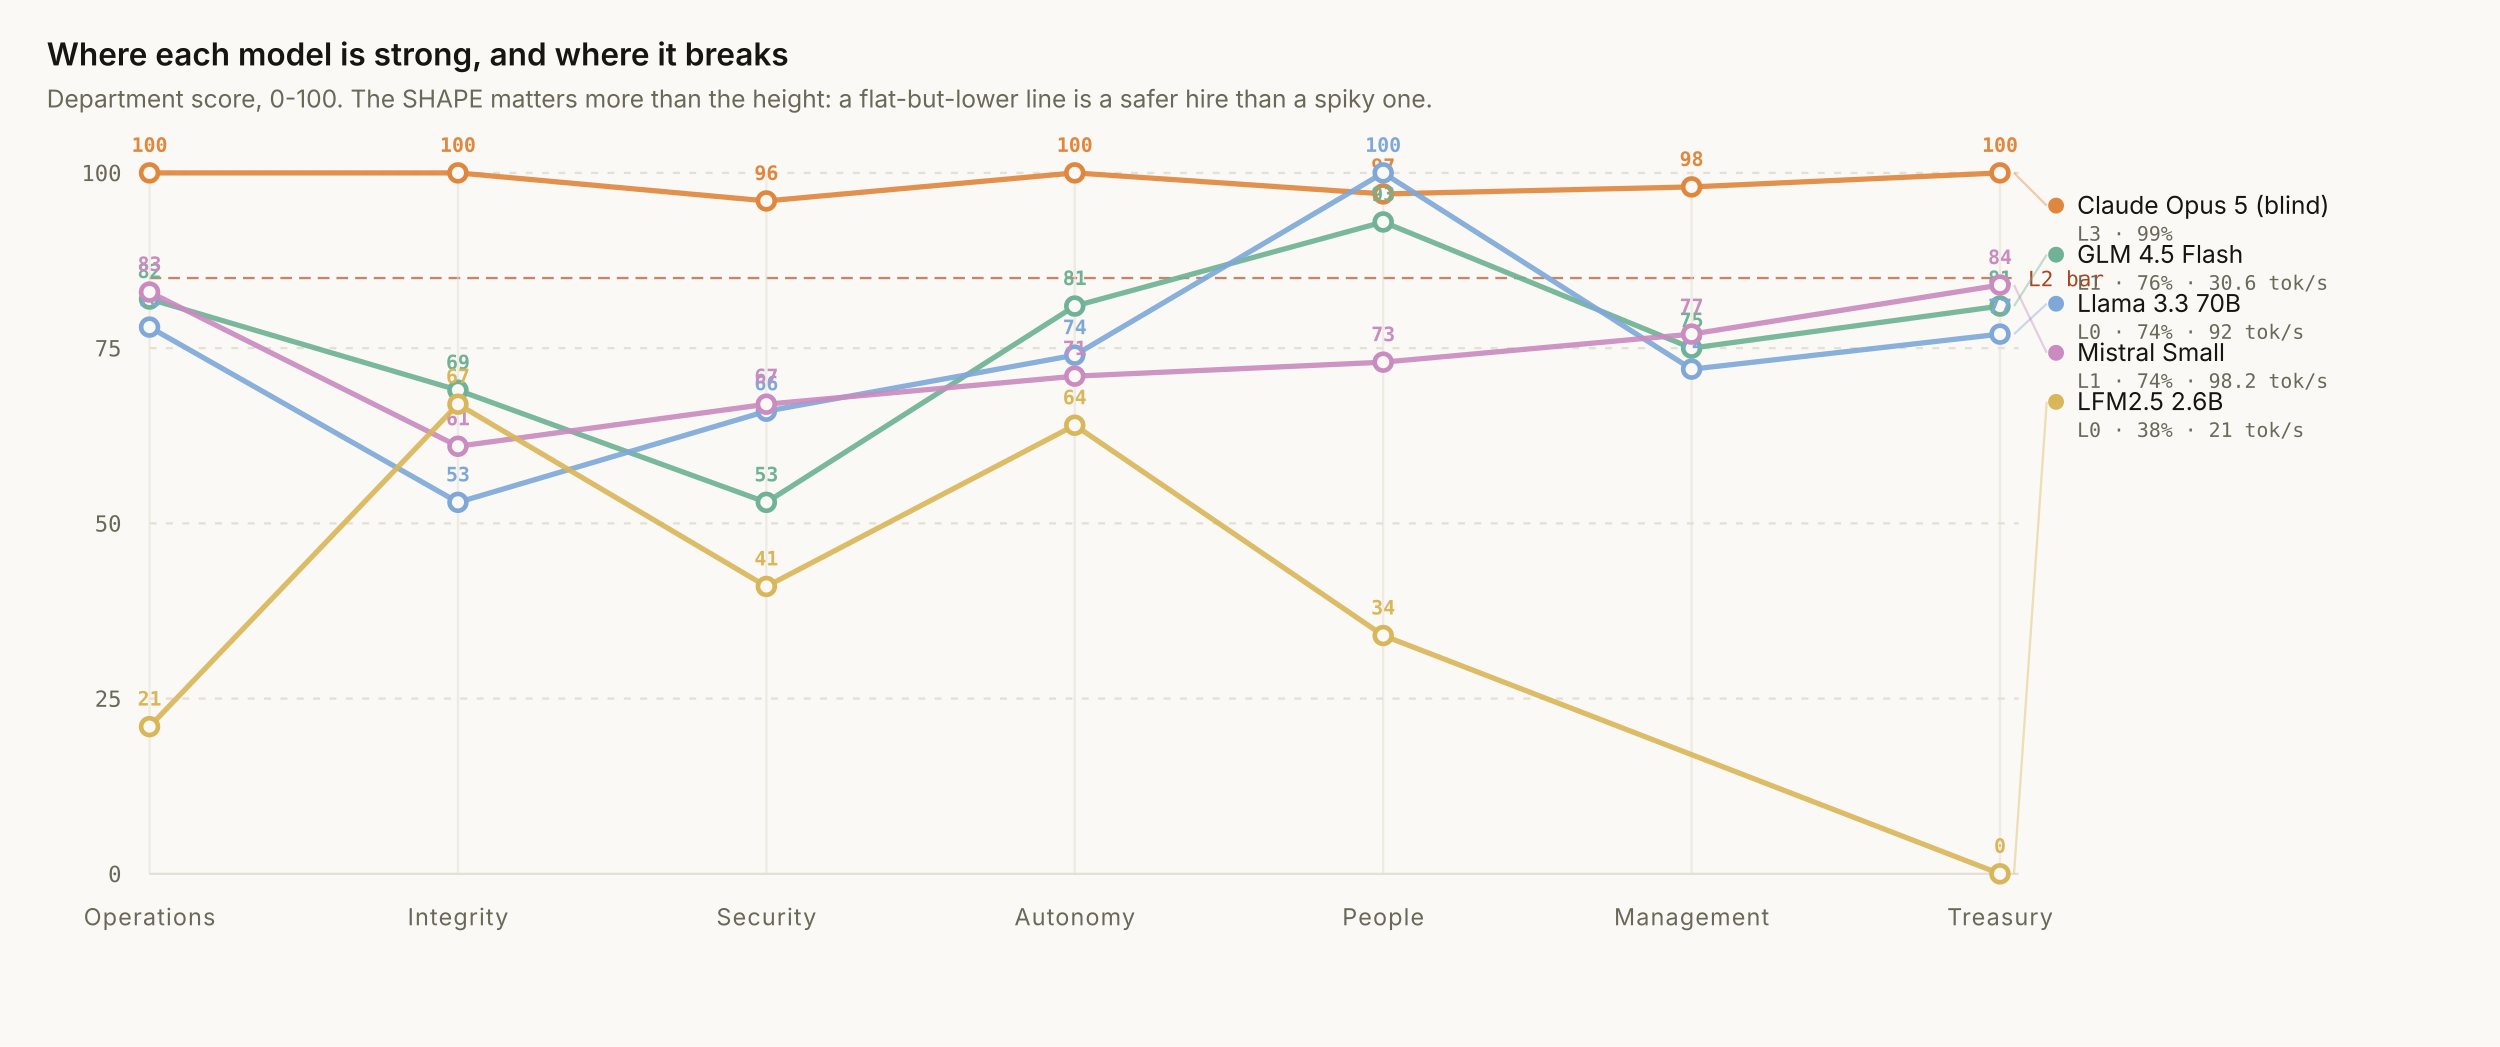
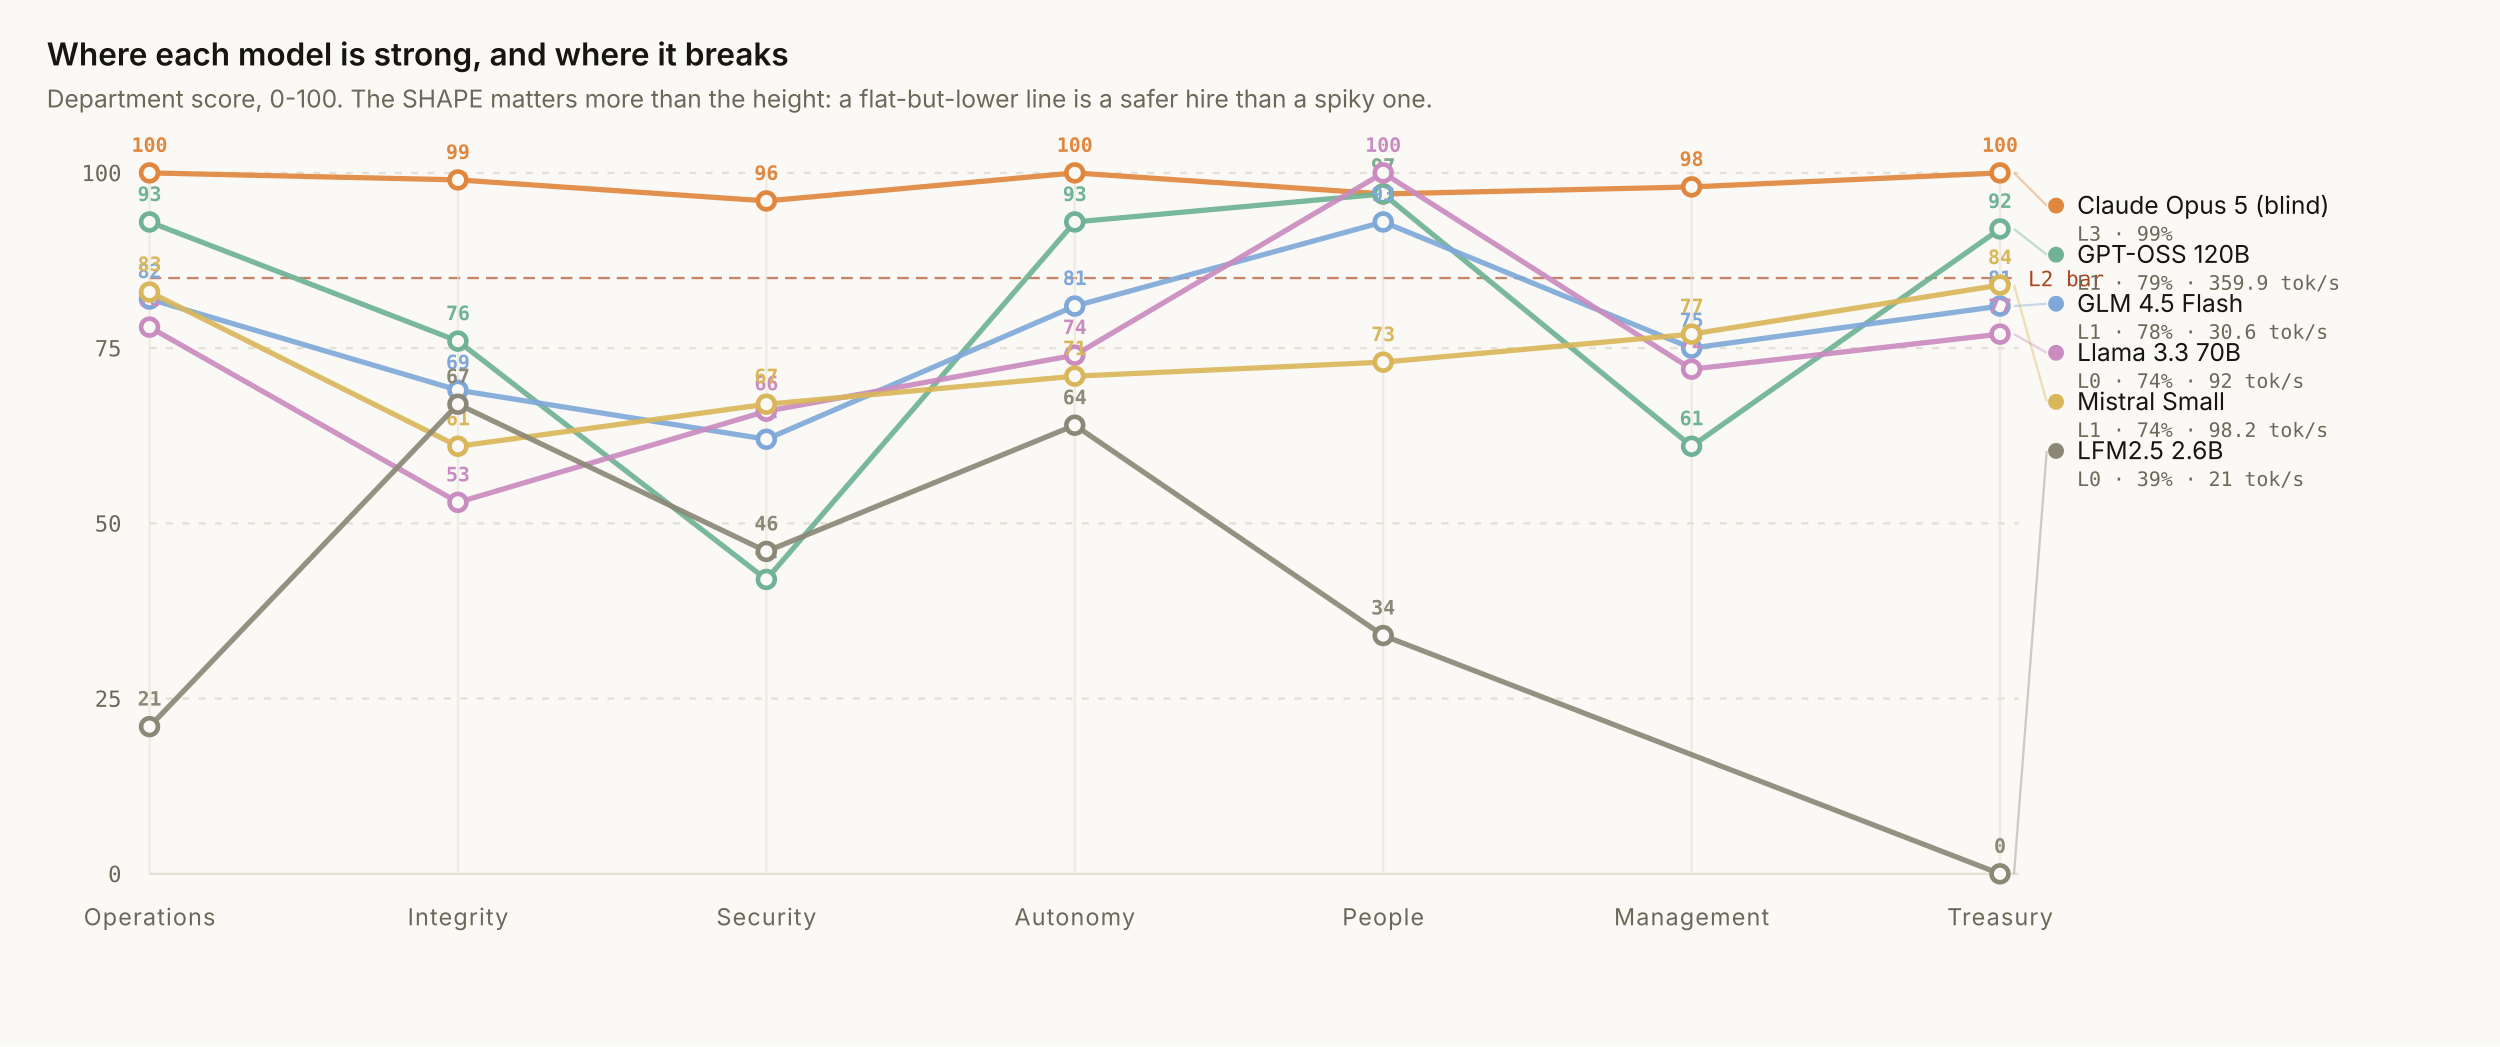
<svg xmlns="http://www.w3.org/2000/svg" width="1070" height="448" viewBox="0 0 1070 448" font-family="ui-sans-serif, -apple-system, 'Segoe UI', Inter, Helvetica, Arial, sans-serif">
  <rect width="1070" height="448" fill="#FAF9F5" />
  <text x="20" y="28" font-size="13.5" font-weight="600" fill="#16150F">Where each model is strong, and where it breaks</text>
  <text x="20" y="46" font-size="10.5" fill="#6B6759">Department score, 0-100. The SHAPE matters more than the height: a flat-but-lower line is a safer hire than a spiky one.</text>
  <line x1="64" y1="374" x2="864" y2="374" stroke="#E4E0D5" stroke-width="1" />
  <text x="52" y="377.5" font-size="9.5" text-anchor="end" fill="#6B6759" font-family="ui-monospace, 'SF Mono', 'Cascadia Mono', Menlo, Consolas, monospace">0</text>
  <line x1="64" y1="299" x2="864" y2="299" stroke="#E4E0D5" stroke-width="1" stroke-dasharray="3 4" />
  <text x="52" y="302.5" font-size="9.5" text-anchor="end" fill="#6B6759" font-family="ui-monospace, 'SF Mono', 'Cascadia Mono', Menlo, Consolas, monospace">25</text>
  <line x1="64" y1="224" x2="864" y2="224" stroke="#E4E0D5" stroke-width="1" stroke-dasharray="3 4" />
  <text x="52" y="227.5" font-size="9.5" text-anchor="end" fill="#6B6759" font-family="ui-monospace, 'SF Mono', 'Cascadia Mono', Menlo, Consolas, monospace">50</text>
  <line x1="64" y1="149" x2="864" y2="149" stroke="#E4E0D5" stroke-width="1" stroke-dasharray="3 4" />
  <text x="52" y="152.5" font-size="9.5" text-anchor="end" fill="#6B6759" font-family="ui-monospace, 'SF Mono', 'Cascadia Mono', Menlo, Consolas, monospace">75</text>
  <line x1="64" y1="74" x2="864" y2="74" stroke="#E4E0D5" stroke-width="1" stroke-dasharray="3 4" />
  <text x="52" y="77.5" font-size="9.5" text-anchor="end" fill="#6B6759" font-family="ui-monospace, 'SF Mono', 'Cascadia Mono', Menlo, Consolas, monospace">100</text>
  <line x1="64" y1="119" x2="864" y2="119" stroke="#A8461F" stroke-width="1" stroke-dasharray="5 3" opacity=".65" />
  <text x="868" y="122.5" font-size="9" fill="#A8461F" font-family="ui-monospace, 'SF Mono', 'Cascadia Mono', Menlo, Consolas, monospace">L2 bar</text>
  <text x="64" y="396" font-size="10" text-anchor="middle" fill="#6B6759" letter-spacing=".05em">Operations</text>
  <line x1="64" y1="74" x2="64" y2="374" stroke="#E4E0D5" stroke-width="1" opacity=".55" />
  <text x="196" y="396" font-size="10" text-anchor="middle" fill="#6B6759" letter-spacing=".05em">Integrity</text>
  <line x1="196" y1="74" x2="196" y2="374" stroke="#E4E0D5" stroke-width="1" opacity=".55" />
  <text x="328" y="396" font-size="10" text-anchor="middle" fill="#6B6759" letter-spacing=".05em">Security</text>
  <line x1="328" y1="74" x2="328" y2="374" stroke="#E4E0D5" stroke-width="1" opacity=".55" />
  <text x="460" y="396" font-size="10" text-anchor="middle" fill="#6B6759" letter-spacing=".05em">Autonomy</text>
  <line x1="460" y1="74" x2="460" y2="374" stroke="#E4E0D5" stroke-width="1" opacity=".55" />
  <text x="592" y="396" font-size="10" text-anchor="middle" fill="#6B6759" letter-spacing=".05em">People</text>
  <line x1="592" y1="74" x2="592" y2="374" stroke="#E4E0D5" stroke-width="1" opacity=".55" />
  <text x="724" y="396" font-size="10" text-anchor="middle" fill="#6B6759" letter-spacing=".05em">Management</text>
  <line x1="724" y1="74" x2="724" y2="374" stroke="#E4E0D5" stroke-width="1" opacity=".55" />
  <text x="856" y="396" font-size="10" text-anchor="middle" fill="#6B6759" letter-spacing=".05em">Treasury</text>
  <line x1="856" y1="74" x2="856" y2="374" stroke="#E4E0D5" stroke-width="1" opacity=".55" />
-   <polyline fill="none" stroke="#E0873F" stroke-width="2.25" stroke-linejoin="round" stroke-linecap="round" opacity=".92" points="64,74 196,74 328,86 460,74 592,83 724,80 856,74" />
+   <polyline fill="none" stroke="#E0873F" stroke-width="2.25" stroke-linejoin="round" stroke-linecap="round" opacity=".92" points="64,74 196,77 328,86 460,74 592,83 724,80 856,74" />
  <circle cx="64" cy="74" r="3.6" fill="#FAF9F5" stroke="#E0873F" stroke-width="2" />
  <text x="64" y="65" font-size="8.5" text-anchor="middle" fill="#E0873F" font-family="ui-monospace, 'SF Mono', 'Cascadia Mono', Menlo, Consolas, monospace" font-weight="600">100</text>
-   <circle cx="196" cy="74" r="3.6" fill="#FAF9F5" stroke="#E0873F" stroke-width="2" />
-   <text x="196" y="65" font-size="8.5" text-anchor="middle" fill="#E0873F" font-family="ui-monospace, 'SF Mono', 'Cascadia Mono', Menlo, Consolas, monospace" font-weight="600">100</text>
+   <circle cx="196" cy="77" r="3.6" fill="#FAF9F5" stroke="#E0873F" stroke-width="2" />
+   <text x="196" y="68" font-size="8.5" text-anchor="middle" fill="#E0873F" font-family="ui-monospace, 'SF Mono', 'Cascadia Mono', Menlo, Consolas, monospace" font-weight="600">99</text>
  <circle cx="328" cy="86" r="3.6" fill="#FAF9F5" stroke="#E0873F" stroke-width="2" />
  <text x="328" y="77" font-size="8.5" text-anchor="middle" fill="#E0873F" font-family="ui-monospace, 'SF Mono', 'Cascadia Mono', Menlo, Consolas, monospace" font-weight="600">96</text>
  <circle cx="460" cy="74" r="3.6" fill="#FAF9F5" stroke="#E0873F" stroke-width="2" />
  <text x="460" y="65" font-size="8.5" text-anchor="middle" fill="#E0873F" font-family="ui-monospace, 'SF Mono', 'Cascadia Mono', Menlo, Consolas, monospace" font-weight="600">100</text>
  <circle cx="592" cy="83" r="3.6" fill="#FAF9F5" stroke="#E0873F" stroke-width="2" />
  <text x="592" y="74" font-size="8.5" text-anchor="middle" fill="#E0873F" font-family="ui-monospace, 'SF Mono', 'Cascadia Mono', Menlo, Consolas, monospace" font-weight="600">97</text>
  <circle cx="724" cy="80" r="3.6" fill="#FAF9F5" stroke="#E0873F" stroke-width="2" />
  <text x="724" y="71" font-size="8.5" text-anchor="middle" fill="#E0873F" font-family="ui-monospace, 'SF Mono', 'Cascadia Mono', Menlo, Consolas, monospace" font-weight="600">98</text>
  <circle cx="856" cy="74" r="3.6" fill="#FAF9F5" stroke="#E0873F" stroke-width="2" />
  <text x="856" y="65" font-size="8.5" text-anchor="middle" fill="#E0873F" font-family="ui-monospace, 'SF Mono', 'Cascadia Mono', Menlo, Consolas, monospace" font-weight="600">100</text>
  <line x1="862" y1="74" x2="876" y2="88" stroke="#E0873F" stroke-width="1" opacity=".4" />
  <circle cx="880" cy="88" r="3.4" fill="#E0873F" />
  <text x="889" y="91.5" font-size="10.5" fill="#16150F">Claude Opus 5 (blind)</text>
  <text x="889" y="103" font-size="8.5" fill="#6B6759" font-family="ui-monospace, 'SF Mono', 'Cascadia Mono', Menlo, Consolas, monospace">L3 · 99%</text>
-   <polyline fill="none" stroke="#6FB295" stroke-width="2.25" stroke-linejoin="round" stroke-linecap="round" opacity=".92" points="64,128 196,167 328,215 460,131 592,95 724,149 856,131" />
-   <circle cx="64" cy="128" r="3.6" fill="#FAF9F5" stroke="#6FB295" stroke-width="2" />
-   <text x="64" y="119" font-size="8.5" text-anchor="middle" fill="#6FB295" font-family="ui-monospace, 'SF Mono', 'Cascadia Mono', Menlo, Consolas, monospace" font-weight="600">82</text>
-   <circle cx="196" cy="167" r="3.6" fill="#FAF9F5" stroke="#6FB295" stroke-width="2" />
-   <text x="196" y="158" font-size="8.5" text-anchor="middle" fill="#6FB295" font-family="ui-monospace, 'SF Mono', 'Cascadia Mono', Menlo, Consolas, monospace" font-weight="600">69</text>
-   <circle cx="328" cy="215" r="3.6" fill="#FAF9F5" stroke="#6FB295" stroke-width="2" />
-   <text x="328" y="206" font-size="8.5" text-anchor="middle" fill="#6FB295" font-family="ui-monospace, 'SF Mono', 'Cascadia Mono', Menlo, Consolas, monospace" font-weight="600">53</text>
-   <circle cx="460" cy="131" r="3.6" fill="#FAF9F5" stroke="#6FB295" stroke-width="2" />
-   <text x="460" y="122" font-size="8.5" text-anchor="middle" fill="#6FB295" font-family="ui-monospace, 'SF Mono', 'Cascadia Mono', Menlo, Consolas, monospace" font-weight="600">81</text>
-   <circle cx="592" cy="95" r="3.6" fill="#FAF9F5" stroke="#6FB295" stroke-width="2" />
-   <text x="592" y="86" font-size="8.5" text-anchor="middle" fill="#6FB295" font-family="ui-monospace, 'SF Mono', 'Cascadia Mono', Menlo, Consolas, monospace" font-weight="600">93</text>
-   <circle cx="724" cy="149" r="3.6" fill="#FAF9F5" stroke="#6FB295" stroke-width="2" />
-   <text x="724" y="140" font-size="8.5" text-anchor="middle" fill="#6FB295" font-family="ui-monospace, 'SF Mono', 'Cascadia Mono', Menlo, Consolas, monospace" font-weight="600">75</text>
-   <circle cx="856" cy="131" r="3.6" fill="#FAF9F5" stroke="#6FB295" stroke-width="2" />
-   <text x="856" y="122" font-size="8.5" text-anchor="middle" fill="#6FB295" font-family="ui-monospace, 'SF Mono', 'Cascadia Mono', Menlo, Consolas, monospace" font-weight="600">81</text>
-   <line x1="862" y1="131" x2="876" y2="109" stroke="#6FB295" stroke-width="1" opacity=".4" />
+   <polyline fill="none" stroke="#6FB295" stroke-width="2.25" stroke-linejoin="round" stroke-linecap="round" opacity=".92" points="64,95 196,146 328,248 460,95 592,83 724,191 856,98" />
+   <circle cx="64" cy="95" r="3.6" fill="#FAF9F5" stroke="#6FB295" stroke-width="2" />
+   <text x="64" y="86" font-size="8.5" text-anchor="middle" fill="#6FB295" font-family="ui-monospace, 'SF Mono', 'Cascadia Mono', Menlo, Consolas, monospace" font-weight="600">93</text>
+   <circle cx="196" cy="146" r="3.6" fill="#FAF9F5" stroke="#6FB295" stroke-width="2" />
+   <text x="196" y="137" font-size="8.5" text-anchor="middle" fill="#6FB295" font-family="ui-monospace, 'SF Mono', 'Cascadia Mono', Menlo, Consolas, monospace" font-weight="600">76</text>
+   <circle cx="328" cy="248" r="3.6" fill="#FAF9F5" stroke="#6FB295" stroke-width="2" />
+   <text x="328" y="239" font-size="8.5" text-anchor="middle" fill="#6FB295" font-family="ui-monospace, 'SF Mono', 'Cascadia Mono', Menlo, Consolas, monospace" font-weight="600">42</text>
+   <circle cx="460" cy="95" r="3.6" fill="#FAF9F5" stroke="#6FB295" stroke-width="2" />
+   <text x="460" y="86" font-size="8.5" text-anchor="middle" fill="#6FB295" font-family="ui-monospace, 'SF Mono', 'Cascadia Mono', Menlo, Consolas, monospace" font-weight="600">93</text>
+   <circle cx="592" cy="83" r="3.6" fill="#FAF9F5" stroke="#6FB295" stroke-width="2" />
+   <text x="592" y="74" font-size="8.5" text-anchor="middle" fill="#6FB295" font-family="ui-monospace, 'SF Mono', 'Cascadia Mono', Menlo, Consolas, monospace" font-weight="600">97</text>
+   <circle cx="724" cy="191" r="3.6" fill="#FAF9F5" stroke="#6FB295" stroke-width="2" />
+   <text x="724" y="182" font-size="8.5" text-anchor="middle" fill="#6FB295" font-family="ui-monospace, 'SF Mono', 'Cascadia Mono', Menlo, Consolas, monospace" font-weight="600">61</text>
+   <circle cx="856" cy="98" r="3.6" fill="#FAF9F5" stroke="#6FB295" stroke-width="2" />
+   <text x="856" y="89" font-size="8.5" text-anchor="middle" fill="#6FB295" font-family="ui-monospace, 'SF Mono', 'Cascadia Mono', Menlo, Consolas, monospace" font-weight="600">92</text>
+   <line x1="862" y1="98" x2="876" y2="109" stroke="#6FB295" stroke-width="1" opacity=".4" />
  <circle cx="880" cy="109" r="3.4" fill="#6FB295" />
-   <text x="889" y="112.5" font-size="10.5" fill="#16150F">GLM 4.5 Flash</text>
-   <text x="889" y="124" font-size="8.5" fill="#6B6759" font-family="ui-monospace, 'SF Mono', 'Cascadia Mono', Menlo, Consolas, monospace">L1 · 76% · 30.6 tok/s</text>
-   <polyline fill="none" stroke="#7FA8D9" stroke-width="2.25" stroke-linejoin="round" stroke-linecap="round" opacity=".92" points="64,140 196,215 328,176 460,152 592,74 724,158 856,143" />
-   <circle cx="64" cy="140" r="3.6" fill="#FAF9F5" stroke="#7FA8D9" stroke-width="2" />
-   <text x="64" y="131" font-size="8.5" text-anchor="middle" fill="#7FA8D9" font-family="ui-monospace, 'SF Mono', 'Cascadia Mono', Menlo, Consolas, monospace" font-weight="600">78</text>
-   <circle cx="196" cy="215" r="3.6" fill="#FAF9F5" stroke="#7FA8D9" stroke-width="2" />
-   <text x="196" y="206" font-size="8.5" text-anchor="middle" fill="#7FA8D9" font-family="ui-monospace, 'SF Mono', 'Cascadia Mono', Menlo, Consolas, monospace" font-weight="600">53</text>
-   <circle cx="328" cy="176" r="3.6" fill="#FAF9F5" stroke="#7FA8D9" stroke-width="2" />
-   <text x="328" y="167" font-size="8.5" text-anchor="middle" fill="#7FA8D9" font-family="ui-monospace, 'SF Mono', 'Cascadia Mono', Menlo, Consolas, monospace" font-weight="600">66</text>
-   <circle cx="460" cy="152" r="3.6" fill="#FAF9F5" stroke="#7FA8D9" stroke-width="2" />
-   <text x="460" y="143" font-size="8.5" text-anchor="middle" fill="#7FA8D9" font-family="ui-monospace, 'SF Mono', 'Cascadia Mono', Menlo, Consolas, monospace" font-weight="600">74</text>
-   <circle cx="592" cy="74" r="3.6" fill="#FAF9F5" stroke="#7FA8D9" stroke-width="2" />
-   <text x="592" y="65" font-size="8.5" text-anchor="middle" fill="#7FA8D9" font-family="ui-monospace, 'SF Mono', 'Cascadia Mono', Menlo, Consolas, monospace" font-weight="600">100</text>
-   <circle cx="724" cy="158" r="3.6" fill="#FAF9F5" stroke="#7FA8D9" stroke-width="2" />
-   <text x="724" y="149" font-size="8.5" text-anchor="middle" fill="#7FA8D9" font-family="ui-monospace, 'SF Mono', 'Cascadia Mono', Menlo, Consolas, monospace" font-weight="600">72</text>
-   <circle cx="856" cy="143" r="3.6" fill="#FAF9F5" stroke="#7FA8D9" stroke-width="2" />
-   <text x="856" y="134" font-size="8.5" text-anchor="middle" fill="#7FA8D9" font-family="ui-monospace, 'SF Mono', 'Cascadia Mono', Menlo, Consolas, monospace" font-weight="600">77</text>
-   <line x1="862" y1="143" x2="876" y2="130" stroke="#7FA8D9" stroke-width="1" opacity=".4" />
+   <text x="889" y="112.5" font-size="10.5" fill="#16150F">GPT-OSS 120B</text>
+   <text x="889" y="124" font-size="8.5" fill="#6B6759" font-family="ui-monospace, 'SF Mono', 'Cascadia Mono', Menlo, Consolas, monospace">L1 · 79% · 359.9 tok/s</text>
+   <polyline fill="none" stroke="#7FA8D9" stroke-width="2.25" stroke-linejoin="round" stroke-linecap="round" opacity=".92" points="64,128 196,167 328,188 460,131 592,95 724,149 856,131" />
+   <circle cx="64" cy="128" r="3.6" fill="#FAF9F5" stroke="#7FA8D9" stroke-width="2" />
+   <text x="64" y="119" font-size="8.5" text-anchor="middle" fill="#7FA8D9" font-family="ui-monospace, 'SF Mono', 'Cascadia Mono', Menlo, Consolas, monospace" font-weight="600">82</text>
+   <circle cx="196" cy="167" r="3.6" fill="#FAF9F5" stroke="#7FA8D9" stroke-width="2" />
+   <text x="196" y="158" font-size="8.5" text-anchor="middle" fill="#7FA8D9" font-family="ui-monospace, 'SF Mono', 'Cascadia Mono', Menlo, Consolas, monospace" font-weight="600">69</text>
+   <circle cx="328" cy="188" r="3.6" fill="#FAF9F5" stroke="#7FA8D9" stroke-width="2" />
+   <text x="328" y="179" font-size="8.5" text-anchor="middle" fill="#7FA8D9" font-family="ui-monospace, 'SF Mono', 'Cascadia Mono', Menlo, Consolas, monospace" font-weight="600">62</text>
+   <circle cx="460" cy="131" r="3.6" fill="#FAF9F5" stroke="#7FA8D9" stroke-width="2" />
+   <text x="460" y="122" font-size="8.5" text-anchor="middle" fill="#7FA8D9" font-family="ui-monospace, 'SF Mono', 'Cascadia Mono', Menlo, Consolas, monospace" font-weight="600">81</text>
+   <circle cx="592" cy="95" r="3.6" fill="#FAF9F5" stroke="#7FA8D9" stroke-width="2" />
+   <text x="592" y="86" font-size="8.5" text-anchor="middle" fill="#7FA8D9" font-family="ui-monospace, 'SF Mono', 'Cascadia Mono', Menlo, Consolas, monospace" font-weight="600">93</text>
+   <circle cx="724" cy="149" r="3.6" fill="#FAF9F5" stroke="#7FA8D9" stroke-width="2" />
+   <text x="724" y="140" font-size="8.5" text-anchor="middle" fill="#7FA8D9" font-family="ui-monospace, 'SF Mono', 'Cascadia Mono', Menlo, Consolas, monospace" font-weight="600">75</text>
+   <circle cx="856" cy="131" r="3.6" fill="#FAF9F5" stroke="#7FA8D9" stroke-width="2" />
+   <text x="856" y="122" font-size="8.5" text-anchor="middle" fill="#7FA8D9" font-family="ui-monospace, 'SF Mono', 'Cascadia Mono', Menlo, Consolas, monospace" font-weight="600">81</text>
+   <line x1="862" y1="131" x2="876" y2="130" stroke="#7FA8D9" stroke-width="1" opacity=".4" />
  <circle cx="880" cy="130" r="3.4" fill="#7FA8D9" />
-   <text x="889" y="133.5" font-size="10.5" fill="#16150F">Llama 3.3 70B</text>
-   <text x="889" y="145" font-size="8.5" fill="#6B6759" font-family="ui-monospace, 'SF Mono', 'Cascadia Mono', Menlo, Consolas, monospace">L0 · 74% · 92 tok/s</text>
-   <polyline fill="none" stroke="#C98BC0" stroke-width="2.25" stroke-linejoin="round" stroke-linecap="round" opacity=".92" points="64,125 196,191 328,173 460,161 592,155 724,143 856,122" />
-   <circle cx="64" cy="125" r="3.6" fill="#FAF9F5" stroke="#C98BC0" stroke-width="2" />
-   <text x="64" y="116" font-size="8.5" text-anchor="middle" fill="#C98BC0" font-family="ui-monospace, 'SF Mono', 'Cascadia Mono', Menlo, Consolas, monospace" font-weight="600">83</text>
-   <circle cx="196" cy="191" r="3.6" fill="#FAF9F5" stroke="#C98BC0" stroke-width="2" />
-   <text x="196" y="182" font-size="8.5" text-anchor="middle" fill="#C98BC0" font-family="ui-monospace, 'SF Mono', 'Cascadia Mono', Menlo, Consolas, monospace" font-weight="600">61</text>
-   <circle cx="328" cy="173" r="3.6" fill="#FAF9F5" stroke="#C98BC0" stroke-width="2" />
-   <text x="328" y="164" font-size="8.5" text-anchor="middle" fill="#C98BC0" font-family="ui-monospace, 'SF Mono', 'Cascadia Mono', Menlo, Consolas, monospace" font-weight="600">67</text>
-   <circle cx="460" cy="161" r="3.6" fill="#FAF9F5" stroke="#C98BC0" stroke-width="2" />
-   <text x="460" y="152" font-size="8.5" text-anchor="middle" fill="#C98BC0" font-family="ui-monospace, 'SF Mono', 'Cascadia Mono', Menlo, Consolas, monospace" font-weight="600">71</text>
-   <circle cx="592" cy="155" r="3.6" fill="#FAF9F5" stroke="#C98BC0" stroke-width="2" />
-   <text x="592" y="146" font-size="8.5" text-anchor="middle" fill="#C98BC0" font-family="ui-monospace, 'SF Mono', 'Cascadia Mono', Menlo, Consolas, monospace" font-weight="600">73</text>
-   <circle cx="724" cy="143" r="3.6" fill="#FAF9F5" stroke="#C98BC0" stroke-width="2" />
-   <text x="724" y="134" font-size="8.5" text-anchor="middle" fill="#C98BC0" font-family="ui-monospace, 'SF Mono', 'Cascadia Mono', Menlo, Consolas, monospace" font-weight="600">77</text>
-   <circle cx="856" cy="122" r="3.6" fill="#FAF9F5" stroke="#C98BC0" stroke-width="2" />
-   <text x="856" y="113" font-size="8.5" text-anchor="middle" fill="#C98BC0" font-family="ui-monospace, 'SF Mono', 'Cascadia Mono', Menlo, Consolas, monospace" font-weight="600">84</text>
-   <line x1="862" y1="122" x2="876" y2="151" stroke="#C98BC0" stroke-width="1" opacity=".4" />
+   <text x="889" y="133.5" font-size="10.5" fill="#16150F">GLM 4.5 Flash</text>
+   <text x="889" y="145" font-size="8.5" fill="#6B6759" font-family="ui-monospace, 'SF Mono', 'Cascadia Mono', Menlo, Consolas, monospace">L1 · 78% · 30.6 tok/s</text>
+   <polyline fill="none" stroke="#C98BC0" stroke-width="2.25" stroke-linejoin="round" stroke-linecap="round" opacity=".92" points="64,140 196,215 328,176 460,152 592,74 724,158 856,143" />
+   <circle cx="64" cy="140" r="3.6" fill="#FAF9F5" stroke="#C98BC0" stroke-width="2" />
+   <text x="64" y="131" font-size="8.5" text-anchor="middle" fill="#C98BC0" font-family="ui-monospace, 'SF Mono', 'Cascadia Mono', Menlo, Consolas, monospace" font-weight="600">78</text>
+   <circle cx="196" cy="215" r="3.6" fill="#FAF9F5" stroke="#C98BC0" stroke-width="2" />
+   <text x="196" y="206" font-size="8.5" text-anchor="middle" fill="#C98BC0" font-family="ui-monospace, 'SF Mono', 'Cascadia Mono', Menlo, Consolas, monospace" font-weight="600">53</text>
+   <circle cx="328" cy="176" r="3.6" fill="#FAF9F5" stroke="#C98BC0" stroke-width="2" />
+   <text x="328" y="167" font-size="8.5" text-anchor="middle" fill="#C98BC0" font-family="ui-monospace, 'SF Mono', 'Cascadia Mono', Menlo, Consolas, monospace" font-weight="600">66</text>
+   <circle cx="460" cy="152" r="3.6" fill="#FAF9F5" stroke="#C98BC0" stroke-width="2" />
+   <text x="460" y="143" font-size="8.5" text-anchor="middle" fill="#C98BC0" font-family="ui-monospace, 'SF Mono', 'Cascadia Mono', Menlo, Consolas, monospace" font-weight="600">74</text>
+   <circle cx="592" cy="74" r="3.6" fill="#FAF9F5" stroke="#C98BC0" stroke-width="2" />
+   <text x="592" y="65" font-size="8.5" text-anchor="middle" fill="#C98BC0" font-family="ui-monospace, 'SF Mono', 'Cascadia Mono', Menlo, Consolas, monospace" font-weight="600">100</text>
+   <circle cx="724" cy="158" r="3.6" fill="#FAF9F5" stroke="#C98BC0" stroke-width="2" />
+   <text x="724" y="149" font-size="8.5" text-anchor="middle" fill="#C98BC0" font-family="ui-monospace, 'SF Mono', 'Cascadia Mono', Menlo, Consolas, monospace" font-weight="600">72</text>
+   <circle cx="856" cy="143" r="3.6" fill="#FAF9F5" stroke="#C98BC0" stroke-width="2" />
+   <text x="856" y="134" font-size="8.5" text-anchor="middle" fill="#C98BC0" font-family="ui-monospace, 'SF Mono', 'Cascadia Mono', Menlo, Consolas, monospace" font-weight="600">77</text>
+   <line x1="862" y1="143" x2="876" y2="151" stroke="#C98BC0" stroke-width="1" opacity=".4" />
  <circle cx="880" cy="151" r="3.4" fill="#C98BC0" />
-   <text x="889" y="154.5" font-size="10.5" fill="#16150F">Mistral Small</text>
-   <text x="889" y="166" font-size="8.5" fill="#6B6759" font-family="ui-monospace, 'SF Mono', 'Cascadia Mono', Menlo, Consolas, monospace">L1 · 74% · 98.2 tok/s</text>
-   <polyline fill="none" stroke="#D9B65A" stroke-width="2.25" stroke-linejoin="round" stroke-linecap="round" opacity=".92" points="64,311 196,173 328,251 460,182 592,272 856,374" />
-   <circle cx="64" cy="311" r="3.6" fill="#FAF9F5" stroke="#D9B65A" stroke-width="2" />
-   <text x="64" y="302" font-size="8.5" text-anchor="middle" fill="#D9B65A" font-family="ui-monospace, 'SF Mono', 'Cascadia Mono', Menlo, Consolas, monospace" font-weight="600">21</text>
-   <circle cx="196" cy="173" r="3.6" fill="#FAF9F5" stroke="#D9B65A" stroke-width="2" />
-   <text x="196" y="164" font-size="8.5" text-anchor="middle" fill="#D9B65A" font-family="ui-monospace, 'SF Mono', 'Cascadia Mono', Menlo, Consolas, monospace" font-weight="600">67</text>
-   <circle cx="328" cy="251" r="3.6" fill="#FAF9F5" stroke="#D9B65A" stroke-width="2" />
-   <text x="328" y="242" font-size="8.5" text-anchor="middle" fill="#D9B65A" font-family="ui-monospace, 'SF Mono', 'Cascadia Mono', Menlo, Consolas, monospace" font-weight="600">41</text>
-   <circle cx="460" cy="182" r="3.6" fill="#FAF9F5" stroke="#D9B65A" stroke-width="2" />
-   <text x="460" y="173" font-size="8.5" text-anchor="middle" fill="#D9B65A" font-family="ui-monospace, 'SF Mono', 'Cascadia Mono', Menlo, Consolas, monospace" font-weight="600">64</text>
-   <circle cx="592" cy="272" r="3.6" fill="#FAF9F5" stroke="#D9B65A" stroke-width="2" />
-   <text x="592" y="263" font-size="8.5" text-anchor="middle" fill="#D9B65A" font-family="ui-monospace, 'SF Mono', 'Cascadia Mono', Menlo, Consolas, monospace" font-weight="600">34</text>
-   <circle cx="856" cy="374" r="3.6" fill="#FAF9F5" stroke="#D9B65A" stroke-width="2" />
-   <text x="856" y="365" font-size="8.5" text-anchor="middle" fill="#D9B65A" font-family="ui-monospace, 'SF Mono', 'Cascadia Mono', Menlo, Consolas, monospace" font-weight="600">0</text>
-   <line x1="862" y1="374" x2="876" y2="172" stroke="#D9B65A" stroke-width="1" opacity=".4" />
+   <text x="889" y="154.5" font-size="10.5" fill="#16150F">Llama 3.3 70B</text>
+   <text x="889" y="166" font-size="8.5" fill="#6B6759" font-family="ui-monospace, 'SF Mono', 'Cascadia Mono', Menlo, Consolas, monospace">L0 · 74% · 92 tok/s</text>
+   <polyline fill="none" stroke="#D9B65A" stroke-width="2.25" stroke-linejoin="round" stroke-linecap="round" opacity=".92" points="64,125 196,191 328,173 460,161 592,155 724,143 856,122" />
+   <circle cx="64" cy="125" r="3.6" fill="#FAF9F5" stroke="#D9B65A" stroke-width="2" />
+   <text x="64" y="116" font-size="8.5" text-anchor="middle" fill="#D9B65A" font-family="ui-monospace, 'SF Mono', 'Cascadia Mono', Menlo, Consolas, monospace" font-weight="600">83</text>
+   <circle cx="196" cy="191" r="3.6" fill="#FAF9F5" stroke="#D9B65A" stroke-width="2" />
+   <text x="196" y="182" font-size="8.5" text-anchor="middle" fill="#D9B65A" font-family="ui-monospace, 'SF Mono', 'Cascadia Mono', Menlo, Consolas, monospace" font-weight="600">61</text>
+   <circle cx="328" cy="173" r="3.6" fill="#FAF9F5" stroke="#D9B65A" stroke-width="2" />
+   <text x="328" y="164" font-size="8.5" text-anchor="middle" fill="#D9B65A" font-family="ui-monospace, 'SF Mono', 'Cascadia Mono', Menlo, Consolas, monospace" font-weight="600">67</text>
+   <circle cx="460" cy="161" r="3.6" fill="#FAF9F5" stroke="#D9B65A" stroke-width="2" />
+   <text x="460" y="152" font-size="8.5" text-anchor="middle" fill="#D9B65A" font-family="ui-monospace, 'SF Mono', 'Cascadia Mono', Menlo, Consolas, monospace" font-weight="600">71</text>
+   <circle cx="592" cy="155" r="3.6" fill="#FAF9F5" stroke="#D9B65A" stroke-width="2" />
+   <text x="592" y="146" font-size="8.5" text-anchor="middle" fill="#D9B65A" font-family="ui-monospace, 'SF Mono', 'Cascadia Mono', Menlo, Consolas, monospace" font-weight="600">73</text>
+   <circle cx="724" cy="143" r="3.6" fill="#FAF9F5" stroke="#D9B65A" stroke-width="2" />
+   <text x="724" y="134" font-size="8.5" text-anchor="middle" fill="#D9B65A" font-family="ui-monospace, 'SF Mono', 'Cascadia Mono', Menlo, Consolas, monospace" font-weight="600">77</text>
+   <circle cx="856" cy="122" r="3.6" fill="#FAF9F5" stroke="#D9B65A" stroke-width="2" />
+   <text x="856" y="113" font-size="8.5" text-anchor="middle" fill="#D9B65A" font-family="ui-monospace, 'SF Mono', 'Cascadia Mono', Menlo, Consolas, monospace" font-weight="600">84</text>
+   <line x1="862" y1="122" x2="876" y2="172" stroke="#D9B65A" stroke-width="1" opacity=".4" />
  <circle cx="880" cy="172" r="3.4" fill="#D9B65A" />
-   <text x="889" y="175.5" font-size="10.5" fill="#16150F">LFM2.5 2.6B</text>
-   <text x="889" y="187" font-size="8.5" fill="#6B6759" font-family="ui-monospace, 'SF Mono', 'Cascadia Mono', Menlo, Consolas, monospace">L0 · 38% · 21 tok/s</text>
+   <text x="889" y="175.5" font-size="10.5" fill="#16150F">Mistral Small</text>
+   <text x="889" y="187" font-size="8.5" fill="#6B6759" font-family="ui-monospace, 'SF Mono', 'Cascadia Mono', Menlo, Consolas, monospace">L1 · 74% · 98.2 tok/s</text>
+   <polyline fill="none" stroke="#8C8878" stroke-width="2.25" stroke-linejoin="round" stroke-linecap="round" opacity=".92" points="64,311 196,173 328,236 460,182 592,272 856,374" />
+   <circle cx="64" cy="311" r="3.6" fill="#FAF9F5" stroke="#8C8878" stroke-width="2" />
+   <text x="64" y="302" font-size="8.5" text-anchor="middle" fill="#8C8878" font-family="ui-monospace, 'SF Mono', 'Cascadia Mono', Menlo, Consolas, monospace" font-weight="600">21</text>
+   <circle cx="196" cy="173" r="3.6" fill="#FAF9F5" stroke="#8C8878" stroke-width="2" />
+   <text x="196" y="164" font-size="8.5" text-anchor="middle" fill="#8C8878" font-family="ui-monospace, 'SF Mono', 'Cascadia Mono', Menlo, Consolas, monospace" font-weight="600">67</text>
+   <circle cx="328" cy="236" r="3.6" fill="#FAF9F5" stroke="#8C8878" stroke-width="2" />
+   <text x="328" y="227" font-size="8.5" text-anchor="middle" fill="#8C8878" font-family="ui-monospace, 'SF Mono', 'Cascadia Mono', Menlo, Consolas, monospace" font-weight="600">46</text>
+   <circle cx="460" cy="182" r="3.6" fill="#FAF9F5" stroke="#8C8878" stroke-width="2" />
+   <text x="460" y="173" font-size="8.5" text-anchor="middle" fill="#8C8878" font-family="ui-monospace, 'SF Mono', 'Cascadia Mono', Menlo, Consolas, monospace" font-weight="600">64</text>
+   <circle cx="592" cy="272" r="3.6" fill="#FAF9F5" stroke="#8C8878" stroke-width="2" />
+   <text x="592" y="263" font-size="8.5" text-anchor="middle" fill="#8C8878" font-family="ui-monospace, 'SF Mono', 'Cascadia Mono', Menlo, Consolas, monospace" font-weight="600">34</text>
+   <circle cx="856" cy="374" r="3.6" fill="#FAF9F5" stroke="#8C8878" stroke-width="2" />
+   <text x="856" y="365" font-size="8.5" text-anchor="middle" fill="#8C8878" font-family="ui-monospace, 'SF Mono', 'Cascadia Mono', Menlo, Consolas, monospace" font-weight="600">0</text>
+   <line x1="862" y1="374" x2="876" y2="193" stroke="#8C8878" stroke-width="1" opacity=".4" />
+   <circle cx="880" cy="193" r="3.4" fill="#8C8878" />
+   <text x="889" y="196.5" font-size="10.5" fill="#16150F">LFM2.5 2.6B</text>
+   <text x="889" y="208" font-size="8.5" fill="#6B6759" font-family="ui-monospace, 'SF Mono', 'Cascadia Mono', Menlo, Consolas, monospace">L0 · 39% · 21 tok/s</text>
</svg>
